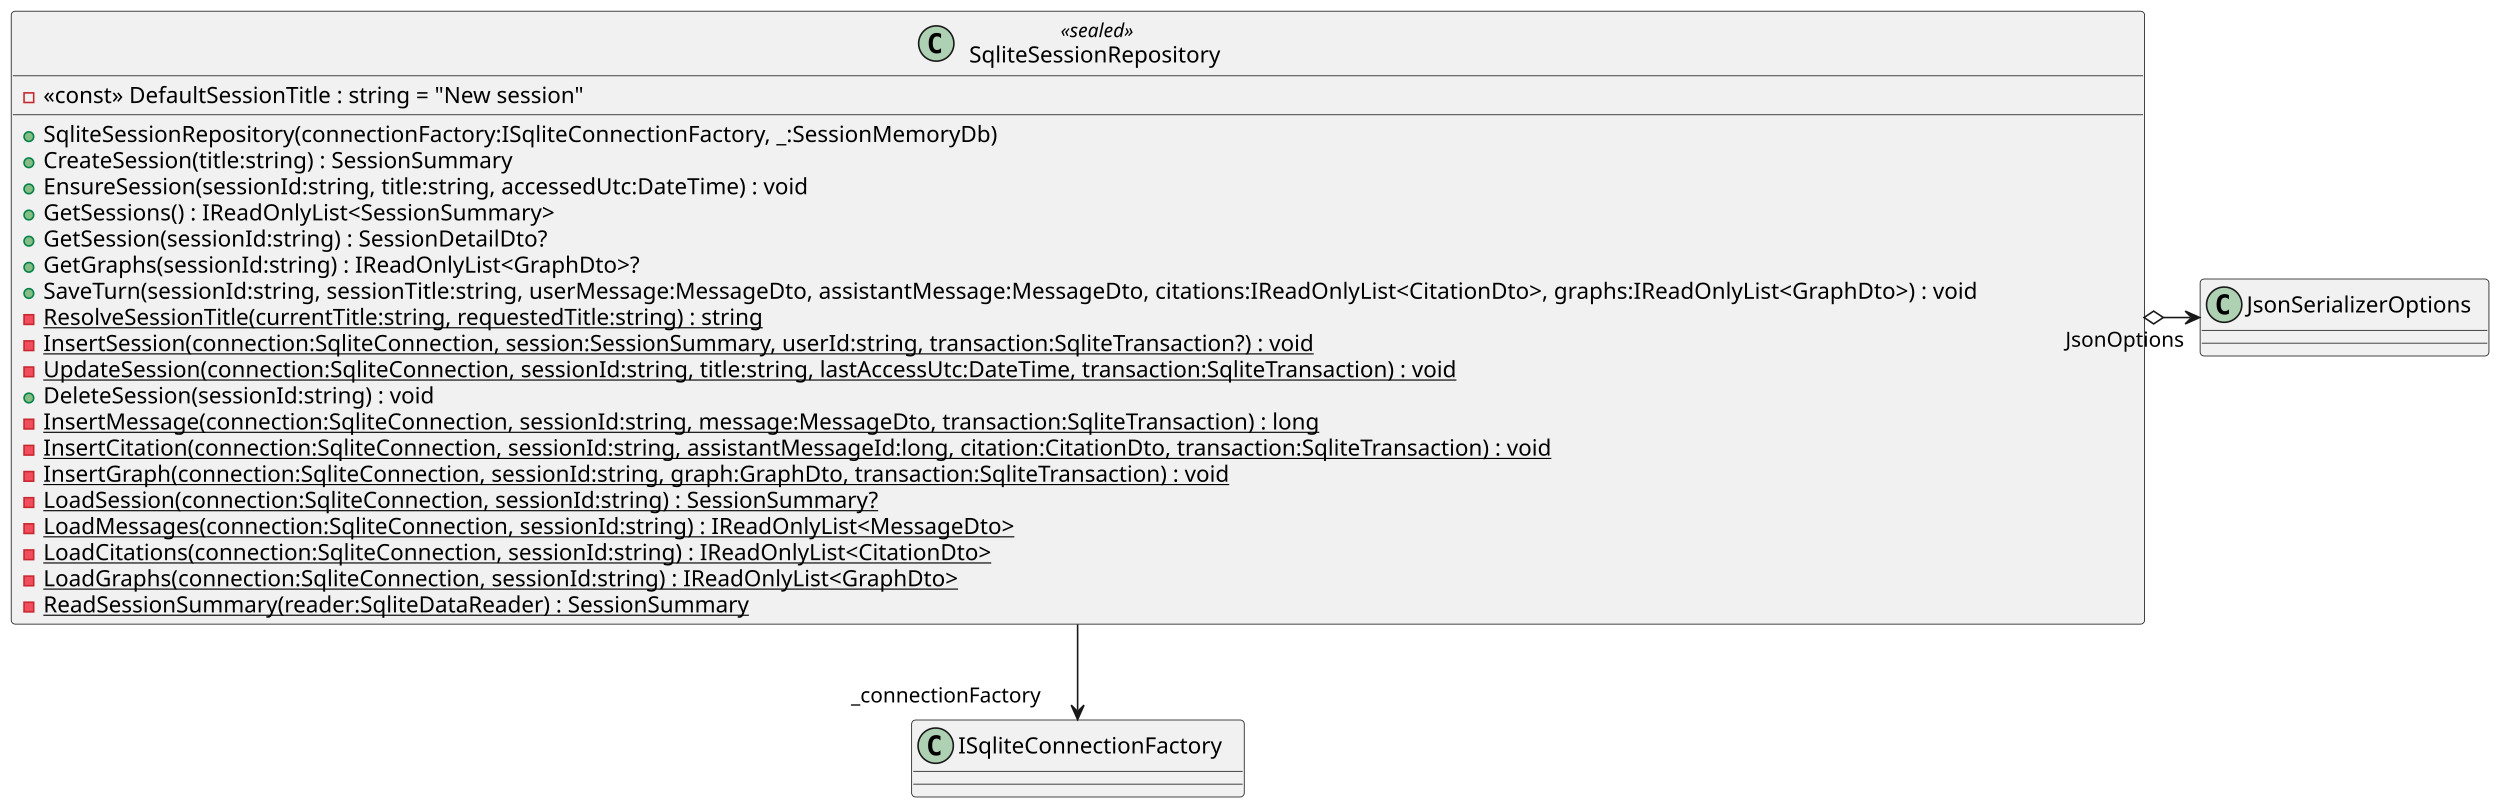
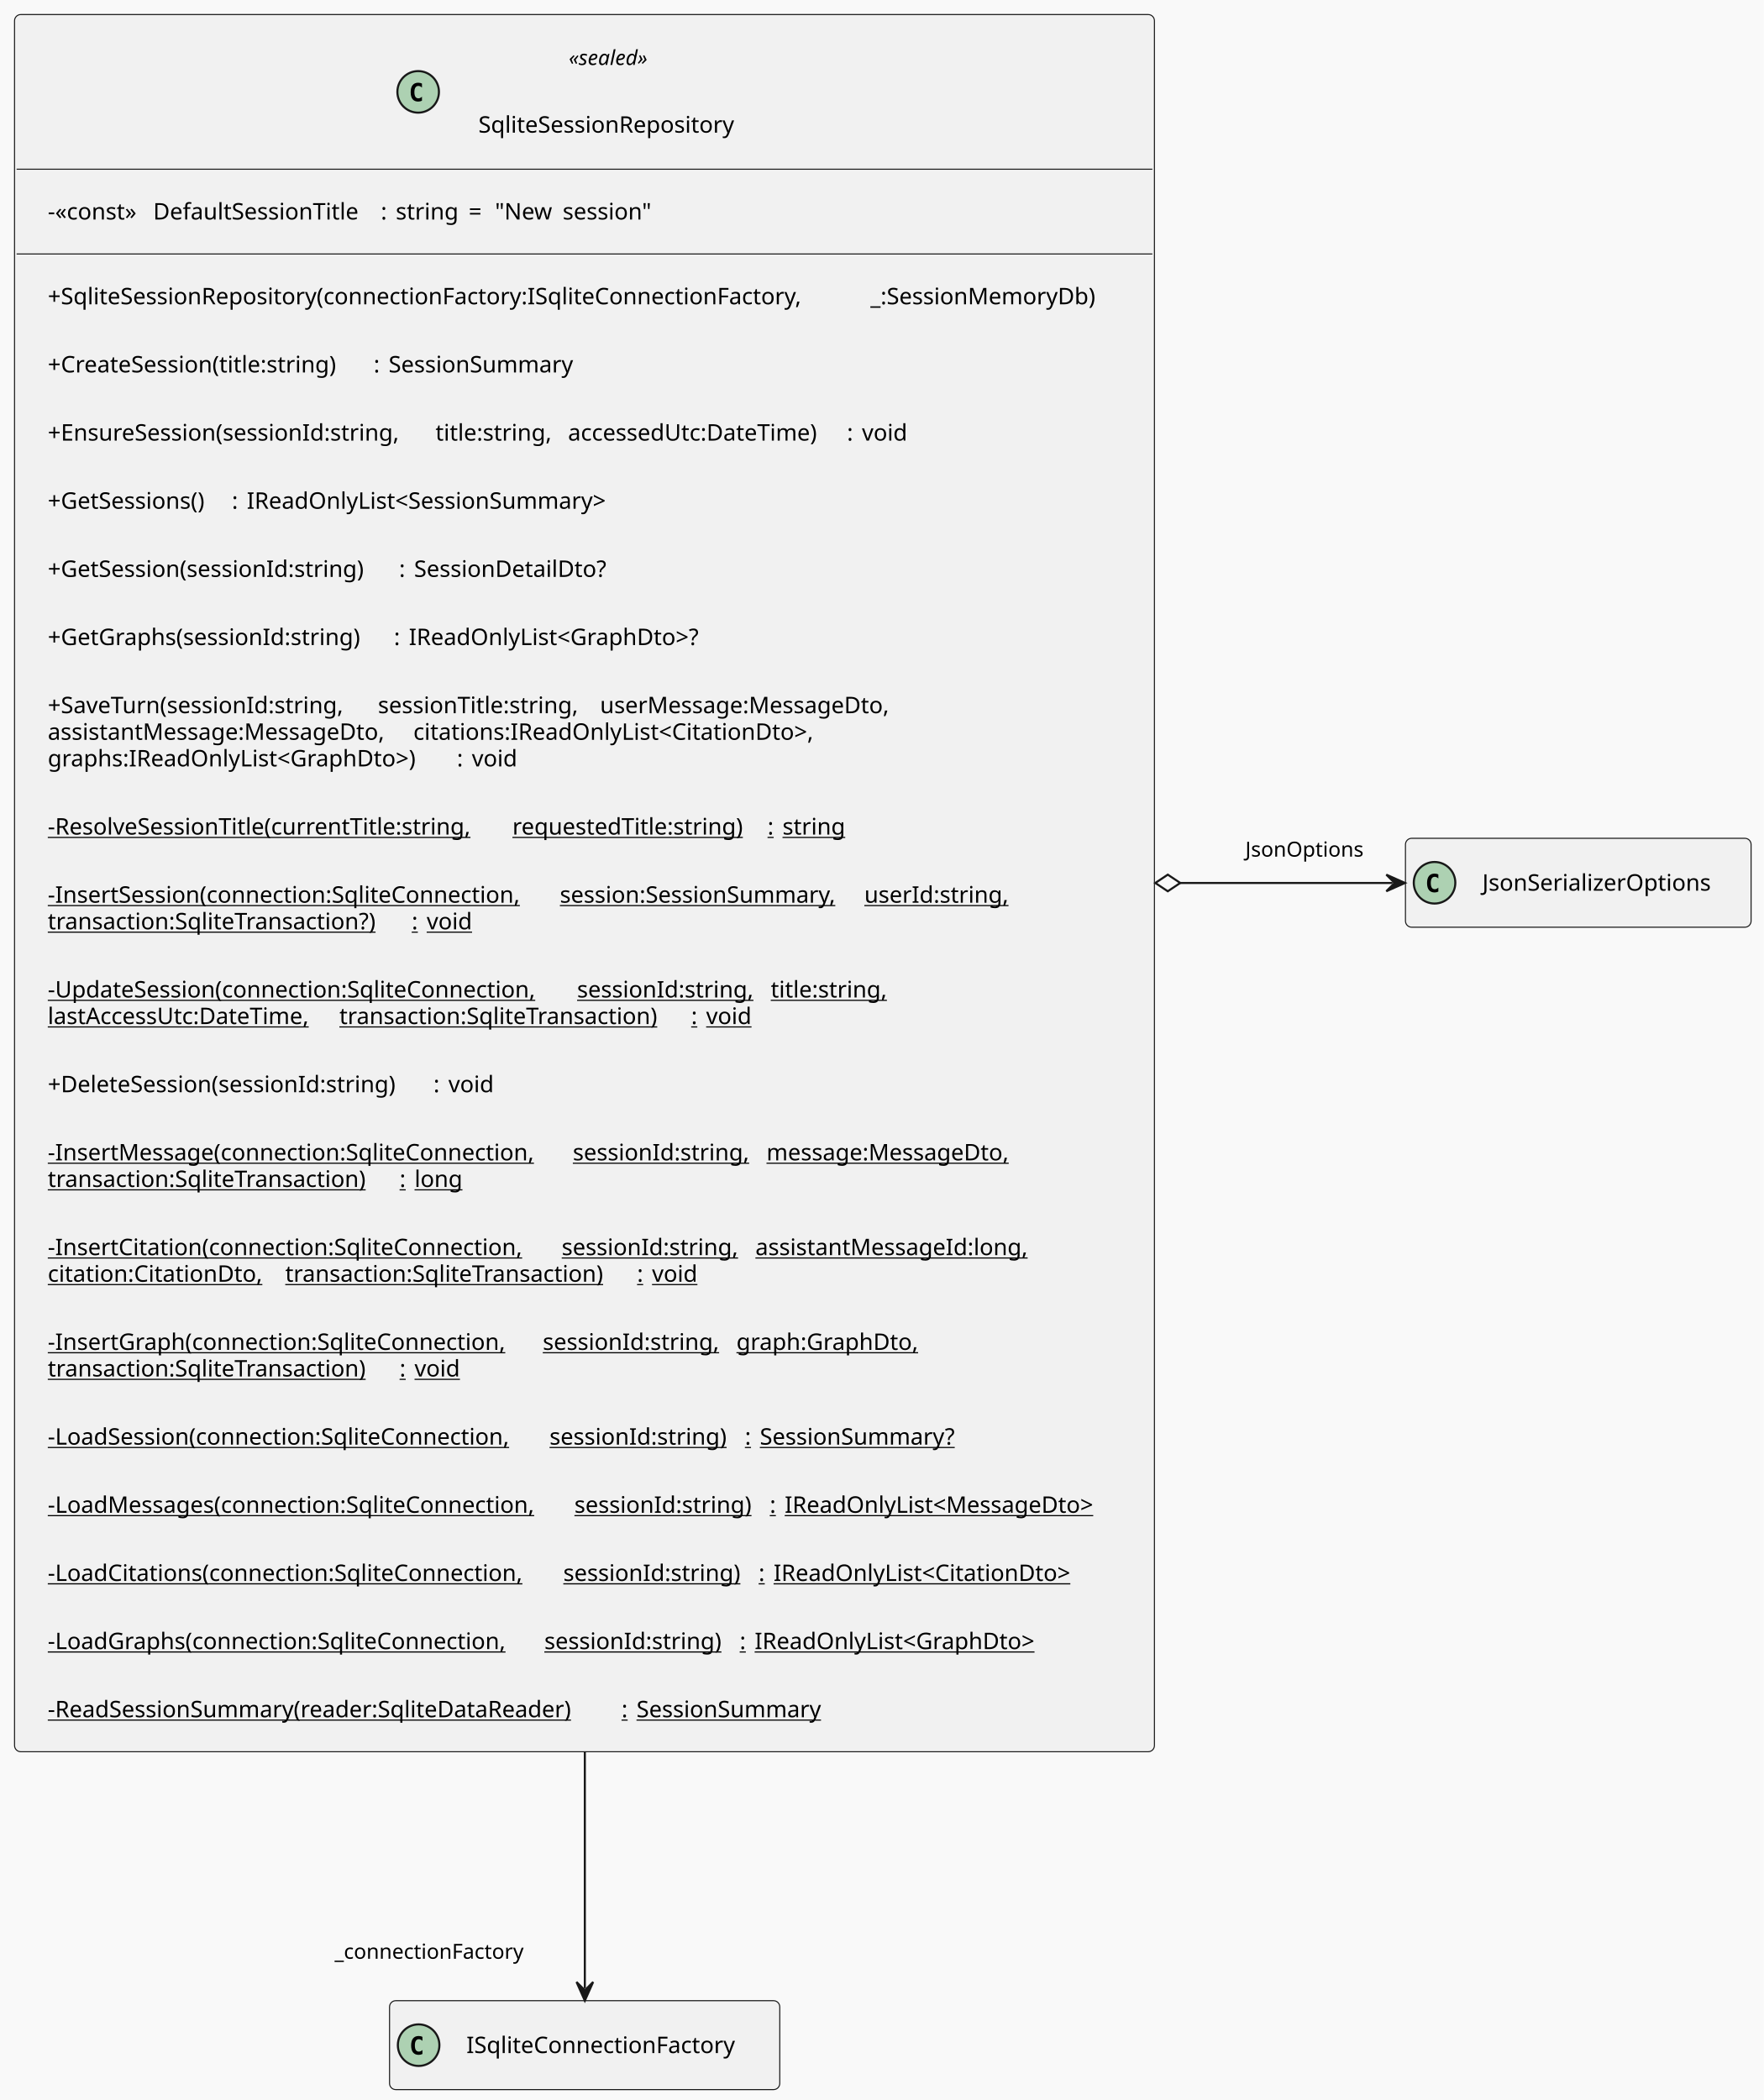
- <svg xmlns="http://www.w3.org/2000/svg" contentStyleType="text/css" data-diagram-type="CLASS" height="504px" preserveAspectRatio="none" style="width:1559px;height:504px;background:#FFFFFF;" version="1.1" viewBox="0 0 1559 504" width="1559px" zoomAndPan="magnify">
+ <svg xmlns="http://www.w3.org/2000/svg" contentStyleType="text/css" data-diagram-type="CLASS" height="768.148px" preserveAspectRatio="none" style="width:645px;height:768px;background:#F9F9F9;" version="1.1" viewBox="0 0 645 768" width="645.062px" zoomAndPan="magnify">
  <defs />
  <g>
-     <g class="entity" data-qualified-name="SqliteSessionRepository" data-source-line="1" id="ent0002">
-       <rect fill="#F1F1F1" height="382.203" rx="2.5" ry="2.5" style="stroke:#181818;stroke-width:0.5;" width="1330.365" x="7" y="7" />
-       <ellipse cx="583.861" cy="27.133" fill="#ADD1B2" rx="11" ry="11" style="stroke:#181818;stroke-width:1;" />
-       <path d="M586.83,32.773 Q586.251,33.07 585.611,33.211 Q584.97,33.367 584.267,33.367 Q581.767,33.367 580.439,31.727 Q579.126,30.07 579.126,26.945 Q579.126,23.82 580.439,22.164 Q581.767,20.508 584.267,20.508 Q584.97,20.508 585.611,20.664 Q586.267,20.82 586.83,21.117 L586.83,23.836 Q586.205,23.258 585.611,22.992 Q585.017,22.711 584.392,22.711 Q583.048,22.711 582.361,23.789 Q581.673,24.852 581.673,26.945 Q581.673,29.039 582.361,30.117 Q583.048,31.18 584.392,31.18 Q585.017,31.18 585.611,30.914 Q586.205,30.633 586.83,30.055 L586.83,32.773 Z " fill="#000000" />
-       <text fill="#000000" font-family="sans-serif" font-size="12" font-style="italic" lengthAdjust="spacing" textLength="54.135" x="661.365" y="23.139">«sealed»</text>
-       <text fill="#000000" font-family="sans-serif" font-size="14" lengthAdjust="spacing" textLength="168.144" x="604.361" y="38.964">SqliteSessionRepository</text>
-       <line style="stroke:#181818;stroke-width:0.5;" x1="8" x2="1336.365" y1="47.266" y2="47.266" />
-       <g data-visibility-modifier="PRIVATE_FIELD">
-         <rect fill="none" height="6" style="stroke:#C82930;stroke-width:1;" width="6" x="15" y="57.914" />
-       </g>
-       <text fill="#000000" font-family="sans-serif" font-size="14" lengthAdjust="spacing" textLength="368.628" x="27" y="64.261">«const» DefaultSessionTitle : string = "New session"</text>
-       <line style="stroke:#181818;stroke-width:0.5;" x1="8" x2="1336.365" y1="71.562" y2="71.562" />
-       <g data-visibility-modifier="PUBLIC_METHOD">
-         <ellipse cx="18" cy="85.211" fill="#84BE84" rx="3" ry="3" style="stroke:#038048;stroke-width:1;" />
-       </g>
-       <text fill="#000000" font-family="sans-serif" font-size="14" lengthAdjust="spacing" textLength="639.406" x="27" y="88.558">SqliteSessionRepository(connectionFactory:ISqliteConnectionFactory, _:SessionMemoryDb)</text>
-       <g data-visibility-modifier="PUBLIC_METHOD">
-         <ellipse cx="18" cy="101.508" fill="#84BE84" rx="3" ry="3" style="stroke:#038048;stroke-width:1;" />
-       </g>
-       <text fill="#000000" font-family="sans-serif" font-size="14" lengthAdjust="spacing" textLength="318.131" x="27" y="104.855">CreateSession(title:string) : SessionSummary</text>
-       <g data-visibility-modifier="PUBLIC_METHOD">
-         <ellipse cx="18" cy="117.805" fill="#84BE84" rx="3" ry="3" style="stroke:#038048;stroke-width:1;" />
-       </g>
-       <text fill="#000000" font-family="sans-serif" font-size="14" lengthAdjust="spacing" textLength="516.64" x="27" y="121.151">EnsureSession(sessionId:string, title:string, accessedUtc:DateTime) : void</text>
-       <g data-visibility-modifier="PUBLIC_METHOD">
-         <ellipse cx="18" cy="134.102" fill="#84BE84" rx="3" ry="3" style="stroke:#038048;stroke-width:1;" />
-       </g>
-       <text fill="#000000" font-family="sans-serif" font-size="14" lengthAdjust="spacing" textLength="351.21" x="27" y="137.448">GetSessions() : IReadOnlyList&lt;SessionSummary&gt;</text>
-       <g data-visibility-modifier="PUBLIC_METHOD">
-         <ellipse cx="18" cy="150.398" fill="#84BE84" rx="3" ry="3" style="stroke:#038048;stroke-width:1;" />
-       </g>
-       <text fill="#000000" font-family="sans-serif" font-size="14" lengthAdjust="spacing" textLength="339.575" x="27" y="153.745">GetSession(sessionId:string) : SessionDetailDto?</text>
-       <g data-visibility-modifier="PUBLIC_METHOD">
-         <ellipse cx="18" cy="166.695" fill="#84BE84" rx="3" ry="3" style="stroke:#038048;stroke-width:1;" />
-       </g>
-       <text fill="#000000" font-family="sans-serif" font-size="14" lengthAdjust="spacing" textLength="404.619" x="27" y="170.042">GetGraphs(sessionId:string) : IReadOnlyList&lt;GraphDto&gt;?</text>
-       <g data-visibility-modifier="PUBLIC_METHOD">
-         <ellipse cx="18" cy="182.992" fill="#84BE84" rx="3" ry="3" style="stroke:#038048;stroke-width:1;" />
-       </g>
-       <text fill="#000000" font-family="sans-serif" font-size="14" lengthAdjust="spacing" textLength="1304.365" x="27" y="186.339">SaveTurn(sessionId:string, sessionTitle:string, userMessage:MessageDto, assistantMessage:MessageDto, citations:IReadOnlyList&lt;CitationDto&gt;, graphs:IReadOnlyList&lt;GraphDto&gt;) : void</text>
-       <g data-visibility-modifier="PRIVATE_METHOD">
-         <rect fill="#F24D5C" height="6" style="stroke:#C82930;stroke-width:1;" width="6" x="15" y="196.289" />
-       </g>
-       <text fill="#000000" font-family="sans-serif" font-size="14" lengthAdjust="spacing" text-decoration="underline" textLength="485.228" x="27" y="202.636">ResolveSessionTitle(currentTitle:string, requestedTitle:string) : string</text>
-       <g data-visibility-modifier="PRIVATE_METHOD">
-         <rect fill="#F24D5C" height="6" style="stroke:#C82930;stroke-width:1;" width="6" x="15" y="212.586" />
-       </g>
-       <text fill="#000000" font-family="sans-serif" font-size="14" lengthAdjust="spacing" text-decoration="underline" textLength="854.267" x="27" y="218.933">InsertSession(connection:SqliteConnection, session:SessionSummary, userId:string, transaction:SqliteTransaction?) : void</text>
-       <g data-visibility-modifier="PRIVATE_METHOD">
-         <rect fill="#F24D5C" height="6" style="stroke:#C82930;stroke-width:1;" width="6" x="15" y="228.883" />
-       </g>
-       <text fill="#000000" font-family="sans-serif" font-size="14" lengthAdjust="spacing" text-decoration="underline" textLength="951.966" x="27" y="235.23">UpdateSession(connection:SqliteConnection, sessionId:string, title:string, lastAccessUtc:DateTime, transaction:SqliteTransaction) : void</text>
-       <g data-visibility-modifier="PUBLIC_METHOD">
-         <ellipse cx="18" cy="248.18" fill="#84BE84" rx="3" ry="3" style="stroke:#038048;stroke-width:1;" />
-       </g>
-       <text fill="#000000" font-family="sans-serif" font-size="14" lengthAdjust="spacing" textLength="263.327" x="27" y="251.526">DeleteSession(sessionId:string) : void</text>
-       <g data-visibility-modifier="PRIVATE_METHOD">
-         <rect fill="#F24D5C" height="6" style="stroke:#C82930;stroke-width:1;" width="6" x="15" y="261.477" />
-       </g>
-       <text fill="#000000" font-family="sans-serif" font-size="14" lengthAdjust="spacing" text-decoration="underline" textLength="852.872" x="27" y="267.823">InsertMessage(connection:SqliteConnection, sessionId:string, message:MessageDto, transaction:SqliteTransaction) : long</text>
-       <g data-visibility-modifier="PRIVATE_METHOD">
-         <rect fill="#F24D5C" height="6" style="stroke:#C82930;stroke-width:1;" width="6" x="15" y="277.773" />
-       </g>
-       <text fill="#000000" font-family="sans-serif" font-size="14" lengthAdjust="spacing" text-decoration="underline" textLength="1009.21" x="27" y="284.12">InsertCitation(connection:SqliteConnection, sessionId:string, assistantMessageId:long, citation:CitationDto, transaction:SqliteTransaction) : void</text>
-       <g data-visibility-modifier="PRIVATE_METHOD">
-         <rect fill="#F24D5C" height="6" style="stroke:#C82930;stroke-width:1;" width="6" x="15" y="294.07" />
-       </g>
-       <text fill="#000000" font-family="sans-serif" font-size="14" lengthAdjust="spacing" text-decoration="underline" textLength="793.516" x="27" y="300.417">InsertGraph(connection:SqliteConnection, sessionId:string, graph:GraphDto, transaction:SqliteTransaction) : void</text>
-       <g data-visibility-modifier="PRIVATE_METHOD">
-         <rect fill="#F24D5C" height="6" style="stroke:#C82930;stroke-width:1;" width="6" x="15" y="310.367" />
-       </g>
-       <text fill="#000000" font-family="sans-serif" font-size="14" lengthAdjust="spacing" text-decoration="underline" textLength="559.658" x="27" y="316.714">LoadSession(connection:SqliteConnection, sessionId:string) : SessionSummary?</text>
-       <g data-visibility-modifier="PRIVATE_METHOD">
-         <rect fill="#F24D5C" height="6" style="stroke:#C82930;stroke-width:1;" width="6" x="15" y="326.664" />
-       </g>
-       <text fill="#000000" font-family="sans-serif" font-size="14" lengthAdjust="spacing" text-decoration="underline" textLength="652.524" x="27" y="333.011">LoadMessages(connection:SqliteConnection, sessionId:string) : IReadOnlyList&lt;MessageDto&gt;</text>
-       <g data-visibility-modifier="PRIVATE_METHOD">
-         <rect fill="#F24D5C" height="6" style="stroke:#C82930;stroke-width:1;" width="6" x="15" y="342.961" />
-       </g>
-       <text fill="#000000" font-family="sans-serif" font-size="14" lengthAdjust="spacing" text-decoration="underline" textLength="638.907" x="27" y="349.308">LoadCitations(connection:SqliteConnection, sessionId:string) : IReadOnlyList&lt;CitationDto&gt;</text>
-       <g data-visibility-modifier="PRIVATE_METHOD">
-         <rect fill="#F24D5C" height="6" style="stroke:#C82930;stroke-width:1;" width="6" x="15" y="359.258" />
-       </g>
-       <text fill="#000000" font-family="sans-serif" font-size="14" lengthAdjust="spacing" text-decoration="underline" textLength="615.692" x="27" y="365.604">LoadGraphs(connection:SqliteConnection, sessionId:string) : IReadOnlyList&lt;GraphDto&gt;</text>
-       <g data-visibility-modifier="PRIVATE_METHOD">
-         <rect fill="#F24D5C" height="6" style="stroke:#C82930;stroke-width:1;" width="6" x="15" y="375.555" />
-       </g>
-       <text fill="#000000" font-family="sans-serif" font-size="14" lengthAdjust="spacing" text-decoration="underline" textLength="476.67" x="27" y="381.901">ReadSessionSummary(reader:SqliteDataReader) : SessionSummary</text>
+     <rect fill="#F9F9F9" height="768.148" style="stroke:none;stroke-width:0.76;" width="645.062" x="0" y="0" />
+     <g class="entity" data-qualified-name="SqliteSessionRepository" data-source-line="20" id="ent0002">
+       <rect fill="#F1F1F1" height="635.316" rx="2.279" ry="2.279" style="stroke:#181818;stroke-width:0.38;" width="416.872" x="5.319" y="5.319" />
+       <ellipse cx="152.929" cy="33.6" fill="#ADD1B2" rx="7.598" ry="7.598" style="stroke:#181818;stroke-width:0.76;" />
+       <path d="M154.317,36.829 Q154.009,36.983 153.665,37.066 Q153.32,37.15 152.952,37.15 Q151.599,37.15 150.887,36.271 Q150.186,35.381 150.186,33.707 Q150.186,32.021 150.887,31.142 Q151.599,30.252 152.952,30.252 Q153.32,30.252 153.665,30.335 Q154.021,30.407 154.317,30.573 L154.317,32.033 Q153.985,31.724 153.665,31.582 Q153.344,31.427 153.012,31.427 Q152.287,31.427 151.919,32.009 Q151.551,32.579 151.551,33.707 Q151.551,34.823 151.919,35.393 Q152.287,35.962 153.012,35.962 Q153.344,35.962 153.665,35.82 Q153.985,35.678 154.317,35.369 L154.317,36.829 Z " fill="#000000" />
+       <text fill="#000000" font-family="sans-serif" font-size="7.598" font-style="italic" lengthAdjust="spacing" textLength="34.276" x="208.013" y="23.768">«sealed»</text>
+       <text fill="#000000" font-family="sans-serif" font-size="8.358" lengthAdjust="spacing" textLength="100.378" x="174.962" y="48.514">SqliteSessionRepository</text>
+       <line style="stroke:#181818;stroke-width:0.38;" x1="6.078" x2="421.431" y1="61.881" y2="61.881" />
+       <text fill="#000000" font-family="sans-serif" font-size="8.358" lengthAdjust="spacing" textLength="35.879" x="17.475" y="80.276">-«const»</text>
+       <text fill="#000000" font-family="sans-serif" font-size="8.358" lengthAdjust="spacing" textLength="2.657" x="53.355" y="80.276"> </text>
+       <text fill="#000000" font-family="sans-serif" font-size="8.358" lengthAdjust="spacing" textLength="80.594" x="56.011" y="80.276">DefaultSessionTitle</text>
+       <text fill="#000000" font-family="sans-serif" font-size="8.358" lengthAdjust="spacing" textLength="2.657" x="136.605" y="80.276"> </text>
+       <text fill="#000000" font-family="sans-serif" font-size="8.358" lengthAdjust="spacing" textLength="2.816" x="139.262" y="80.276">:</text>
+       <text fill="#000000" font-family="sans-serif" font-size="8.358" lengthAdjust="spacing" textLength="2.657" x="142.077" y="80.276"> </text>
+       <text fill="#000000" font-family="sans-serif" font-size="8.358" lengthAdjust="spacing" textLength="23.992" x="144.734" y="80.276">string</text>
+       <text fill="#000000" font-family="sans-serif" font-size="8.358" lengthAdjust="spacing" textLength="2.657" x="168.726" y="80.276"> </text>
+       <text fill="#000000" font-family="sans-serif" font-size="8.358" lengthAdjust="spacing" textLength="7.003" x="171.382" y="80.276">=</text>
+       <text fill="#000000" font-family="sans-serif" font-size="8.358" lengthAdjust="spacing" textLength="2.657" x="178.385" y="80.276"> </text>
+       <text fill="#000000" font-family="sans-serif" font-size="8.358" lengthAdjust="spacing" textLength="22.074" x="181.042" y="80.276">"New</text>
+       <text fill="#000000" font-family="sans-serif" font-size="8.358" lengthAdjust="spacing" textLength="2.657" x="203.116" y="80.276"> </text>
+       <text fill="#000000" font-family="sans-serif" font-size="8.358" lengthAdjust="spacing" textLength="34.782" x="205.772" y="80.276">session"</text>
+       <line style="stroke:#181818;stroke-width:0.38;" x1="6.078" x2="421.431" y1="92.884" y2="92.884" />
+       <text fill="#000000" font-family="sans-serif" font-size="8.358" lengthAdjust="spacing" textLength="298.184" x="17.475" y="111.279">+SqliteSessionRepository(connectionFactory:ISqliteConnectionFactory,</text>
+       <text fill="#000000" font-family="sans-serif" font-size="8.358" lengthAdjust="spacing" textLength="2.657" x="315.659" y="111.279"> </text>
+       <text fill="#000000" font-family="sans-serif" font-size="8.358" lengthAdjust="spacing" textLength="87.874" x="318.316" y="111.279">_:SessionMemoryDb)</text>
+       <text fill="#000000" font-family="sans-serif" font-size="8.358" lengthAdjust="spacing" textLength="116.514" x="17.475" y="136.204">+CreateSession(title:string)</text>
+       <text fill="#000000" font-family="sans-serif" font-size="8.358" lengthAdjust="spacing" textLength="2.657" x="133.989" y="136.204"> </text>
+       <text fill="#000000" font-family="sans-serif" font-size="8.358" lengthAdjust="spacing" textLength="2.816" x="136.646" y="136.204">:</text>
+       <text fill="#000000" font-family="sans-serif" font-size="8.358" lengthAdjust="spacing" textLength="2.657" x="139.462" y="136.204"> </text>
+       <text fill="#000000" font-family="sans-serif" font-size="8.358" lengthAdjust="spacing" textLength="72.277" x="142.118" y="136.204">SessionSummary</text>
+       <text fill="#000000" font-family="sans-serif" font-size="8.358" lengthAdjust="spacing" textLength="139.13" x="17.475" y="161.129">+EnsureSession(sessionId:string,</text>
+       <text fill="#000000" font-family="sans-serif" font-size="8.358" lengthAdjust="spacing" textLength="2.657" x="156.606" y="161.129"> </text>
+       <text fill="#000000" font-family="sans-serif" font-size="8.358" lengthAdjust="spacing" textLength="45.804" x="159.262" y="161.129">title:string,</text>
+       <text fill="#000000" font-family="sans-serif" font-size="8.358" lengthAdjust="spacing" textLength="2.657" x="205.066" y="161.129"> </text>
+       <text fill="#000000" font-family="sans-serif" font-size="8.358" lengthAdjust="spacing" textLength="99.362" x="207.723" y="161.129">accessedUtc:DateTime)</text>
+       <text fill="#000000" font-family="sans-serif" font-size="8.358" lengthAdjust="spacing" textLength="2.657" x="307.085" y="161.129"> </text>
+       <text fill="#000000" font-family="sans-serif" font-size="8.358" lengthAdjust="spacing" textLength="2.816" x="309.742" y="161.129">:</text>
+       <text fill="#000000" font-family="sans-serif" font-size="8.358" lengthAdjust="spacing" textLength="2.657" x="312.557" y="161.129"> </text>
+       <text fill="#000000" font-family="sans-serif" font-size="8.358" lengthAdjust="spacing" textLength="17.687" x="315.214" y="161.129">void</text>
+       <text fill="#000000" font-family="sans-serif" font-size="8.358" lengthAdjust="spacing" textLength="64.662" x="17.475" y="186.053">+GetSessions()</text>
+       <text fill="#000000" font-family="sans-serif" font-size="8.358" lengthAdjust="spacing" textLength="2.657" x="82.137" y="186.053"> </text>
+       <text fill="#000000" font-family="sans-serif" font-size="8.358" lengthAdjust="spacing" textLength="2.816" x="84.794" y="186.053">:</text>
+       <text fill="#000000" font-family="sans-serif" font-size="8.358" lengthAdjust="spacing" textLength="2.657" x="87.61" y="186.053"> </text>
+       <text fill="#000000" font-family="sans-serif" font-size="8.358" lengthAdjust="spacing" textLength="143.876" x="90.266" y="186.053">IReadOnlyList&lt;SessionSummary&gt;</text>
+       <text fill="#000000" font-family="sans-serif" font-size="8.358" lengthAdjust="spacing" textLength="125.823" x="17.475" y="210.978">+GetSession(sessionId:string)</text>
+       <text fill="#000000" font-family="sans-serif" font-size="8.358" lengthAdjust="spacing" textLength="2.657" x="143.298" y="210.978"> </text>
+       <text fill="#000000" font-family="sans-serif" font-size="8.358" lengthAdjust="spacing" textLength="2.816" x="145.954" y="210.978">:</text>
+       <text fill="#000000" font-family="sans-serif" font-size="8.358" lengthAdjust="spacing" textLength="2.657" x="148.77" y="210.978"> </text>
+       <text fill="#000000" font-family="sans-serif" font-size="8.358" lengthAdjust="spacing" textLength="75.77" x="151.427" y="210.978">SessionDetailDto?</text>
+       <text fill="#000000" font-family="sans-serif" font-size="8.358" lengthAdjust="spacing" textLength="123.925" x="17.475" y="235.903">+GetGraphs(sessionId:string)</text>
+       <text fill="#000000" font-family="sans-serif" font-size="8.358" lengthAdjust="spacing" textLength="2.657" x="141.4" y="235.903"> </text>
+       <text fill="#000000" font-family="sans-serif" font-size="8.358" lengthAdjust="spacing" textLength="2.816" x="144.057" y="235.903">:</text>
+       <text fill="#000000" font-family="sans-serif" font-size="8.358" lengthAdjust="spacing" textLength="2.657" x="146.873" y="235.903"> </text>
+       <text fill="#000000" font-family="sans-serif" font-size="8.358" lengthAdjust="spacing" textLength="116.498" x="149.529" y="235.903">IReadOnlyList&lt;GraphDto&gt;?</text>
+       <text fill="#000000" font-family="sans-serif" font-size="8.358" lengthAdjust="spacing" textLength="118.085" x="17.475" y="260.827">+SaveTurn(sessionId:string,</text>
+       <text fill="#000000" font-family="sans-serif" font-size="8.358" lengthAdjust="spacing" textLength="2.657" x="135.56" y="260.827"> </text>
+       <text fill="#000000" font-family="sans-serif" font-size="8.358" lengthAdjust="spacing" textLength="78.57" x="138.217" y="260.827">sessionTitle:string,</text>
+       <text fill="#000000" font-family="sans-serif" font-size="8.358" lengthAdjust="spacing" textLength="2.657" x="216.787" y="260.827"> </text>
+       <text fill="#000000" font-family="sans-serif" font-size="8.358" lengthAdjust="spacing" textLength="111.788" x="219.443" y="260.827">userMessage:MessageDto,</text>
+       <text fill="#000000" font-family="sans-serif" font-size="8.358" lengthAdjust="spacing" textLength="131.038" x="17.475" y="270.556">assistantMessage:MessageDto,</text>
+       <text fill="#000000" font-family="sans-serif" font-size="8.358" lengthAdjust="spacing" textLength="2.657" x="148.513" y="270.556"> </text>
+       <text fill="#000000" font-family="sans-serif" font-size="8.358" lengthAdjust="spacing" textLength="160.143" x="151.17" y="270.556">citations:IReadOnlyList&lt;CitationDto&gt;,</text>
+       <text fill="#000000" font-family="sans-serif" font-size="8.358" lengthAdjust="spacing" textLength="146.958" x="17.475" y="280.285">graphs:IReadOnlyList&lt;GraphDto&gt;)</text>
+       <text fill="#000000" font-family="sans-serif" font-size="8.358" lengthAdjust="spacing" textLength="2.657" x="164.433" y="280.285"> </text>
+       <text fill="#000000" font-family="sans-serif" font-size="8.358" lengthAdjust="spacing" textLength="2.816" x="167.089" y="280.285">:</text>
+       <text fill="#000000" font-family="sans-serif" font-size="8.358" lengthAdjust="spacing" textLength="2.657" x="169.905" y="280.285"> </text>
+       <text fill="#000000" font-family="sans-serif" font-size="8.358" lengthAdjust="spacing" textLength="17.687" x="172.562" y="280.285">void</text>
+       <text fill="#000000" font-family="sans-serif" font-size="8.358" lengthAdjust="spacing" text-decoration="underline" textLength="167.272" x="17.475" y="305.21">-ResolveSessionTitle(currentTitle:string,</text>
+       <text fill="#000000" font-family="sans-serif" font-size="8.358" lengthAdjust="spacing" text-decoration="underline" textLength="2.657" x="184.748" y="305.21"> </text>
+       <text fill="#000000" font-family="sans-serif" font-size="8.358" lengthAdjust="spacing" text-decoration="underline" textLength="90.637" x="187.404" y="305.21">requestedTitle:string)</text>
+       <text fill="#000000" font-family="sans-serif" font-size="8.358" lengthAdjust="spacing" text-decoration="underline" textLength="2.657" x="278.041" y="305.21"> </text>
+       <text fill="#000000" font-family="sans-serif" font-size="8.358" lengthAdjust="spacing" text-decoration="underline" textLength="2.816" x="280.698" y="305.21">:</text>
+       <text fill="#000000" font-family="sans-serif" font-size="8.358" lengthAdjust="spacing" text-decoration="underline" textLength="2.657" x="283.514" y="305.21"> </text>
+       <text fill="#000000" font-family="sans-serif" font-size="8.358" lengthAdjust="spacing" text-decoration="underline" textLength="23.992" x="286.17" y="305.21">string</text>
+       <text fill="#000000" font-family="sans-serif" font-size="8.358" lengthAdjust="spacing" text-decoration="underline" textLength="184.62" x="17.475" y="330.135">-InsertSession(connection:SqliteConnection,</text>
+       <text fill="#000000" font-family="sans-serif" font-size="8.358" lengthAdjust="spacing" text-decoration="underline" textLength="2.657" x="202.095" y="330.135"> </text>
+       <text fill="#000000" font-family="sans-serif" font-size="8.358" lengthAdjust="spacing" text-decoration="underline" textLength="108.687" x="204.752" y="330.135">session:SessionSummary,</text>
+       <text fill="#000000" font-family="sans-serif" font-size="8.358" lengthAdjust="spacing" text-decoration="underline" textLength="2.657" x="313.439" y="330.135"> </text>
+       <text fill="#000000" font-family="sans-serif" font-size="8.358" lengthAdjust="spacing" text-decoration="underline" textLength="55.464" x="316.096" y="330.135">userId:string,</text>
+       <text fill="#000000" font-family="sans-serif" font-size="8.358" lengthAdjust="spacing" text-decoration="underline" textLength="130.438" x="17.475" y="339.863">transaction:SqliteTransaction?)</text>
+       <text fill="#000000" font-family="sans-serif" font-size="8.358" lengthAdjust="spacing" text-decoration="underline" textLength="2.657" x="147.913" y="339.863"> </text>
+       <text fill="#000000" font-family="sans-serif" font-size="8.358" lengthAdjust="spacing" text-decoration="underline" textLength="2.816" x="150.57" y="339.863">:</text>
+       <text fill="#000000" font-family="sans-serif" font-size="8.358" lengthAdjust="spacing" text-decoration="underline" textLength="2.657" x="153.386" y="339.863"> </text>
+       <text fill="#000000" font-family="sans-serif" font-size="8.358" lengthAdjust="spacing" text-decoration="underline" textLength="17.687" x="156.042" y="339.863">void</text>
+       <text fill="#000000" font-family="sans-serif" font-size="8.358" lengthAdjust="spacing" text-decoration="underline" textLength="190.917" x="17.475" y="364.788">-UpdateSession(connection:SqliteConnection,</text>
+       <text fill="#000000" font-family="sans-serif" font-size="8.358" lengthAdjust="spacing" text-decoration="underline" textLength="2.657" x="208.392" y="364.788"> </text>
+       <text fill="#000000" font-family="sans-serif" font-size="8.358" lengthAdjust="spacing" text-decoration="underline" textLength="68.172" x="211.049" y="364.788">sessionId:string,</text>
+       <text fill="#000000" font-family="sans-serif" font-size="8.358" lengthAdjust="spacing" text-decoration="underline" textLength="2.657" x="279.221" y="364.788"> </text>
+       <text fill="#000000" font-family="sans-serif" font-size="8.358" lengthAdjust="spacing" text-decoration="underline" textLength="45.804" x="281.877" y="364.788">title:string,</text>
+       <text fill="#000000" font-family="sans-serif" font-size="8.358" lengthAdjust="spacing" text-decoration="underline" textLength="103.981" x="17.475" y="374.517">lastAccessUtc:DateTime,</text>
+       <text fill="#000000" font-family="sans-serif" font-size="8.358" lengthAdjust="spacing" text-decoration="underline" textLength="2.657" x="121.457" y="374.517"> </text>
+       <text fill="#000000" font-family="sans-serif" font-size="8.358" lengthAdjust="spacing" text-decoration="underline" textLength="126.002" x="124.113" y="374.517">transaction:SqliteTransaction)</text>
+       <text fill="#000000" font-family="sans-serif" font-size="8.358" lengthAdjust="spacing" text-decoration="underline" textLength="2.657" x="250.115" y="374.517"> </text>
+       <text fill="#000000" font-family="sans-serif" font-size="8.358" lengthAdjust="spacing" text-decoration="underline" textLength="2.816" x="252.772" y="374.517">:</text>
+       <text fill="#000000" font-family="sans-serif" font-size="8.358" lengthAdjust="spacing" text-decoration="underline" textLength="2.657" x="255.588" y="374.517"> </text>
+       <text fill="#000000" font-family="sans-serif" font-size="8.358" lengthAdjust="spacing" text-decoration="underline" textLength="17.687" x="258.245" y="374.517">void</text>
+       <text fill="#000000" font-family="sans-serif" font-size="8.358" lengthAdjust="spacing" textLength="138.388" x="17.475" y="399.442">+DeleteSession(sessionId:string)</text>
+       <text fill="#000000" font-family="sans-serif" font-size="8.358" lengthAdjust="spacing" textLength="2.657" x="155.863" y="399.442"> </text>
+       <text fill="#000000" font-family="sans-serif" font-size="8.358" lengthAdjust="spacing" textLength="2.816" x="158.519" y="399.442">:</text>
+       <text fill="#000000" font-family="sans-serif" font-size="8.358" lengthAdjust="spacing" textLength="2.657" x="161.335" y="399.442"> </text>
+       <text fill="#000000" font-family="sans-serif" font-size="8.358" lengthAdjust="spacing" textLength="17.687" x="163.992" y="399.442">void</text>
+       <text fill="#000000" font-family="sans-serif" font-size="8.358" lengthAdjust="spacing" text-decoration="underline" textLength="189.362" x="17.475" y="424.366">-InsertMessage(connection:SqliteConnection,</text>
+       <text fill="#000000" font-family="sans-serif" font-size="8.358" lengthAdjust="spacing" text-decoration="underline" textLength="2.657" x="206.837" y="424.366"> </text>
+       <text fill="#000000" font-family="sans-serif" font-size="8.358" lengthAdjust="spacing" text-decoration="underline" textLength="68.172" x="209.494" y="424.366">sessionId:string,</text>
+       <text fill="#000000" font-family="sans-serif" font-size="8.358" lengthAdjust="spacing" text-decoration="underline" textLength="2.657" x="277.666" y="424.366"> </text>
+       <text fill="#000000" font-family="sans-serif" font-size="8.358" lengthAdjust="spacing" text-decoration="underline" textLength="94.489" x="280.322" y="424.366">message:MessageDto,</text>
+       <text fill="#000000" font-family="sans-serif" font-size="8.358" lengthAdjust="spacing" text-decoration="underline" textLength="126.002" x="17.475" y="434.095">transaction:SqliteTransaction)</text>
+       <text fill="#000000" font-family="sans-serif" font-size="8.358" lengthAdjust="spacing" text-decoration="underline" textLength="2.657" x="143.477" y="434.095"> </text>
+       <text fill="#000000" font-family="sans-serif" font-size="8.358" lengthAdjust="spacing" text-decoration="underline" textLength="2.816" x="146.134" y="434.095">:</text>
+       <text fill="#000000" font-family="sans-serif" font-size="8.358" lengthAdjust="spacing" text-decoration="underline" textLength="2.657" x="148.95" y="434.095"> </text>
+       <text fill="#000000" font-family="sans-serif" font-size="8.358" lengthAdjust="spacing" text-decoration="underline" textLength="18.038" x="151.606" y="434.095">long</text>
+       <text fill="#000000" font-family="sans-serif" font-size="8.358" lengthAdjust="spacing" text-decoration="underline" textLength="185.298" x="17.475" y="459.02">-InsertCitation(connection:SqliteConnection,</text>
+       <text fill="#000000" font-family="sans-serif" font-size="8.358" lengthAdjust="spacing" text-decoration="underline" textLength="2.657" x="202.773" y="459.02"> </text>
+       <text fill="#000000" font-family="sans-serif" font-size="8.358" lengthAdjust="spacing" text-decoration="underline" textLength="68.172" x="205.429" y="459.02">sessionId:string,</text>
+       <text fill="#000000" font-family="sans-serif" font-size="8.358" lengthAdjust="spacing" text-decoration="underline" textLength="2.657" x="273.601" y="459.02"> </text>
+       <text fill="#000000" font-family="sans-serif" font-size="8.358" lengthAdjust="spacing" text-decoration="underline" textLength="105.389" x="276.258" y="459.02">assistantMessageId:long,</text>
+       <text fill="#000000" font-family="sans-serif" font-size="8.358" lengthAdjust="spacing" text-decoration="underline" textLength="84.189" x="17.475" y="468.749">citation:CitationDto,</text>
+       <text fill="#000000" font-family="sans-serif" font-size="8.358" lengthAdjust="spacing" text-decoration="underline" textLength="2.657" x="101.664" y="468.749"> </text>
+       <text fill="#000000" font-family="sans-serif" font-size="8.358" lengthAdjust="spacing" text-decoration="underline" textLength="126.002" x="104.321" y="468.749">transaction:SqliteTransaction)</text>
+       <text fill="#000000" font-family="sans-serif" font-size="8.358" lengthAdjust="spacing" text-decoration="underline" textLength="2.657" x="230.323" y="468.749"> </text>
+       <text fill="#000000" font-family="sans-serif" font-size="8.358" lengthAdjust="spacing" text-decoration="underline" textLength="2.816" x="232.98" y="468.749">:</text>
+       <text fill="#000000" font-family="sans-serif" font-size="8.358" lengthAdjust="spacing" text-decoration="underline" textLength="2.657" x="235.796" y="468.749"> </text>
+       <text fill="#000000" font-family="sans-serif" font-size="8.358" lengthAdjust="spacing" text-decoration="underline" textLength="17.687" x="238.452" y="468.749">void</text>
+       <text fill="#000000" font-family="sans-serif" font-size="8.358" lengthAdjust="spacing" text-decoration="underline" textLength="178.368" x="17.475" y="493.674">-InsertGraph(connection:SqliteConnection,</text>
+       <text fill="#000000" font-family="sans-serif" font-size="8.358" lengthAdjust="spacing" text-decoration="underline" textLength="2.657" x="195.844" y="493.674"> </text>
+       <text fill="#000000" font-family="sans-serif" font-size="8.358" lengthAdjust="spacing" text-decoration="underline" textLength="68.172" x="198.5" y="493.674">sessionId:string,</text>
+       <text fill="#000000" font-family="sans-serif" font-size="8.358" lengthAdjust="spacing" text-decoration="underline" textLength="2.657" x="266.672" y="493.674"> </text>
+       <text fill="#000000" font-family="sans-serif" font-size="8.358" lengthAdjust="spacing" text-decoration="underline" textLength="70.4" x="269.328" y="493.674">graph:GraphDto,</text>
+       <text fill="#000000" font-family="sans-serif" font-size="8.358" lengthAdjust="spacing" text-decoration="underline" textLength="126.002" x="17.475" y="503.402">transaction:SqliteTransaction)</text>
+       <text fill="#000000" font-family="sans-serif" font-size="8.358" lengthAdjust="spacing" text-decoration="underline" textLength="2.657" x="143.477" y="503.402"> </text>
+       <text fill="#000000" font-family="sans-serif" font-size="8.358" lengthAdjust="spacing" text-decoration="underline" textLength="2.816" x="146.134" y="503.402">:</text>
+       <text fill="#000000" font-family="sans-serif" font-size="8.358" lengthAdjust="spacing" text-decoration="underline" textLength="2.657" x="148.95" y="503.402"> </text>
+       <text fill="#000000" font-family="sans-serif" font-size="8.358" lengthAdjust="spacing" text-decoration="underline" textLength="17.687" x="151.606" y="503.402">void</text>
+       <text fill="#000000" font-family="sans-serif" font-size="8.358" lengthAdjust="spacing" text-decoration="underline" textLength="180.845" x="17.475" y="528.327">-LoadSession(connection:SqliteConnection,</text>
+       <text fill="#000000" font-family="sans-serif" font-size="8.358" lengthAdjust="spacing" text-decoration="underline" textLength="2.657" x="198.321" y="528.327"> </text>
+       <text fill="#000000" font-family="sans-serif" font-size="8.358" lengthAdjust="spacing" text-decoration="underline" textLength="68.775" x="200.977" y="528.327">sessionId:string)</text>
+       <text fill="#000000" font-family="sans-serif" font-size="8.358" lengthAdjust="spacing" text-decoration="underline" textLength="2.657" x="269.753" y="528.327"> </text>
+       <text fill="#000000" font-family="sans-serif" font-size="8.358" lengthAdjust="spacing" text-decoration="underline" textLength="2.816" x="272.409" y="528.327">:</text>
+       <text fill="#000000" font-family="sans-serif" font-size="8.358" lengthAdjust="spacing" text-decoration="underline" textLength="2.657" x="275.225" y="528.327"> </text>
+       <text fill="#000000" font-family="sans-serif" font-size="8.358" lengthAdjust="spacing" text-decoration="underline" textLength="76.713" x="277.882" y="528.327">SessionSummary?</text>
+       <text fill="#000000" font-family="sans-serif" font-size="8.358" lengthAdjust="spacing" text-decoration="underline" textLength="189.942" x="17.475" y="553.252">-LoadMessages(connection:SqliteConnection,</text>
+       <text fill="#000000" font-family="sans-serif" font-size="8.358" lengthAdjust="spacing" text-decoration="underline" textLength="2.657" x="207.417" y="553.252"> </text>
+       <text fill="#000000" font-family="sans-serif" font-size="8.358" lengthAdjust="spacing" text-decoration="underline" textLength="68.775" x="210.074" y="553.252">sessionId:string)</text>
+       <text fill="#000000" font-family="sans-serif" font-size="8.358" lengthAdjust="spacing" text-decoration="underline" textLength="2.657" x="278.849" y="553.252"> </text>
+       <text fill="#000000" font-family="sans-serif" font-size="8.358" lengthAdjust="spacing" text-decoration="underline" textLength="2.816" x="281.506" y="553.252">:</text>
+       <text fill="#000000" font-family="sans-serif" font-size="8.358" lengthAdjust="spacing" text-decoration="underline" textLength="2.657" x="284.322" y="553.252"> </text>
+       <text fill="#000000" font-family="sans-serif" font-size="8.358" lengthAdjust="spacing" text-decoration="underline" textLength="123.056" x="286.978" y="553.252">IReadOnlyList&lt;MessageDto&gt;</text>
+       <text fill="#000000" font-family="sans-serif" font-size="8.358" lengthAdjust="spacing" text-decoration="underline" textLength="185.877" x="17.475" y="578.177">-LoadCitations(connection:SqliteConnection,</text>
+       <text fill="#000000" font-family="sans-serif" font-size="8.358" lengthAdjust="spacing" text-decoration="underline" textLength="2.657" x="203.352" y="578.177"> </text>
+       <text fill="#000000" font-family="sans-serif" font-size="8.358" lengthAdjust="spacing" text-decoration="underline" textLength="68.775" x="206.009" y="578.177">sessionId:string)</text>
+       <text fill="#000000" font-family="sans-serif" font-size="8.358" lengthAdjust="spacing" text-decoration="underline" textLength="2.657" x="274.784" y="578.177"> </text>
+       <text fill="#000000" font-family="sans-serif" font-size="8.358" lengthAdjust="spacing" text-decoration="underline" textLength="2.816" x="277.441" y="578.177">:</text>
+       <text fill="#000000" font-family="sans-serif" font-size="8.358" lengthAdjust="spacing" text-decoration="underline" textLength="2.657" x="280.257" y="578.177"> </text>
+       <text fill="#000000" font-family="sans-serif" font-size="8.358" lengthAdjust="spacing" text-decoration="underline" textLength="118.991" x="282.914" y="578.177">IReadOnlyList&lt;CitationDto&gt;</text>
+       <text fill="#000000" font-family="sans-serif" font-size="8.358" lengthAdjust="spacing" text-decoration="underline" textLength="178.948" x="17.475" y="603.101">-LoadGraphs(connection:SqliteConnection,</text>
+       <text fill="#000000" font-family="sans-serif" font-size="8.358" lengthAdjust="spacing" text-decoration="underline" textLength="2.657" x="196.423" y="603.101"> </text>
+       <text fill="#000000" font-family="sans-serif" font-size="8.358" lengthAdjust="spacing" text-decoration="underline" textLength="68.775" x="199.08" y="603.101">sessionId:string)</text>
+       <text fill="#000000" font-family="sans-serif" font-size="8.358" lengthAdjust="spacing" text-decoration="underline" textLength="2.657" x="267.855" y="603.101"> </text>
+       <text fill="#000000" font-family="sans-serif" font-size="8.358" lengthAdjust="spacing" text-decoration="underline" textLength="2.816" x="270.512" y="603.101">:</text>
+       <text fill="#000000" font-family="sans-serif" font-size="8.358" lengthAdjust="spacing" text-decoration="underline" textLength="2.657" x="273.328" y="603.101"> </text>
+       <text fill="#000000" font-family="sans-serif" font-size="8.358" lengthAdjust="spacing" text-decoration="underline" textLength="112.062" x="275.984" y="603.101">IReadOnlyList&lt;GraphDto&gt;</text>
+       <text fill="#000000" font-family="sans-serif" font-size="8.358" lengthAdjust="spacing" text-decoration="underline" textLength="207.171" x="17.475" y="628.026">-ReadSessionSummary(reader:SqliteDataReader)</text>
+       <text fill="#000000" font-family="sans-serif" font-size="8.358" lengthAdjust="spacing" text-decoration="underline" textLength="2.657" x="224.647" y="628.026"> </text>
+       <text fill="#000000" font-family="sans-serif" font-size="8.358" lengthAdjust="spacing" text-decoration="underline" textLength="2.816" x="227.303" y="628.026">:</text>
+       <text fill="#000000" font-family="sans-serif" font-size="8.358" lengthAdjust="spacing" text-decoration="underline" textLength="2.657" x="230.119" y="628.026"> </text>
+       <text fill="#000000" font-family="sans-serif" font-size="8.358" lengthAdjust="spacing" text-decoration="underline" textLength="72.277" x="232.776" y="628.026">SessionSummary</text>
    </g>
-     <g class="entity" data-qualified-name="JsonSerializerOptions" data-source-line="23" id="ent0003">
-       <rect fill="#F1F1F1" height="48" rx="2.5" ry="2.5" style="stroke:#181818;stroke-width:0.5;" width="180.101" x="1372" y="174" />
-       <ellipse cx="1387" cy="190" fill="#ADD1B2" rx="11" ry="11" style="stroke:#181818;stroke-width:1;" />
-       <path d="M1389.969,195.641 Q1389.391,195.938 1388.75,196.078 Q1388.109,196.234 1387.406,196.234 Q1384.906,196.234 1383.578,194.594 Q1382.266,192.938 1382.266,189.812 Q1382.266,186.688 1383.578,185.031 Q1384.906,183.375 1387.406,183.375 Q1388.109,183.375 1388.75,183.531 Q1389.406,183.688 1389.969,183.984 L1389.969,186.703 Q1389.344,186.125 1388.75,185.859 Q1388.156,185.578 1387.531,185.578 Q1386.188,185.578 1385.5,186.656 Q1384.812,187.719 1384.812,189.812 Q1384.812,191.906 1385.5,192.984 Q1386.188,194.047 1387.531,194.047 Q1388.156,194.047 1388.75,193.781 Q1389.344,193.5 1389.969,192.922 L1389.969,195.641 Z " fill="#000000" />
-       <text fill="#000000" font-family="sans-serif" font-size="14" lengthAdjust="spacing" textLength="148.101" x="1401" y="194.847">JsonSerializerOptions</text>
-       <line style="stroke:#181818;stroke-width:0.5;" x1="1373" x2="1551.101" y1="206" y2="206" />
-       <line style="stroke:#181818;stroke-width:0.5;" x1="1373" x2="1551.101" y1="214" y2="214" />
+     <g class="entity" data-qualified-name="JsonSerializerOptions" data-source-line="42" id="ent0003">
+       <rect fill="#F1F1F1" height="32.523" rx="2.279" ry="2.279" style="stroke:#181818;stroke-width:0.38;" width="126.402" x="513.998" y="306.575" />
+       <ellipse cx="524.635" cy="322.837" fill="#ADD1B2" rx="7.598" ry="7.598" style="stroke:#181818;stroke-width:0.76;" />
+       <path d="M526.024,326.066 Q525.716,326.22 525.371,326.303 Q525.027,326.387 524.659,326.387 Q523.306,326.387 522.593,325.508 Q521.893,324.618 521.893,322.944 Q521.893,321.258 522.593,320.379 Q523.306,319.489 524.659,319.489 Q525.027,319.489 525.371,319.572 Q525.728,319.643 526.024,319.81 L526.024,321.27 Q525.692,320.961 525.371,320.819 Q525.051,320.664 524.719,320.664 Q523.994,320.664 523.626,321.246 Q523.258,321.816 523.258,322.944 Q523.258,324.06 523.626,324.63 Q523.994,325.199 524.719,325.199 Q525.051,325.199 525.371,325.057 Q525.692,324.914 526.024,324.606 L526.024,326.066 Z " fill="#000000" />
+       <text fill="#000000" font-family="sans-serif" font-size="8.358" lengthAdjust="spacing" textLength="88.413" x="542.111" y="325.73">JsonSerializerOptions</text>
    </g>
-     <g class="entity" data-qualified-name="ISqliteConnectionFactory" data-source-line="24" id="ent0005">
-       <rect fill="#F1F1F1" height="48" rx="2.5" ry="2.5" style="stroke:#181818;stroke-width:0.5;" width="207.424" x="568.5" y="449" />
-       <ellipse cx="583.5" cy="465" fill="#ADD1B2" rx="11" ry="11" style="stroke:#181818;stroke-width:1;" />
-       <path d="M586.469,470.641 Q585.891,470.938 585.25,471.078 Q584.609,471.234 583.906,471.234 Q581.406,471.234 580.078,469.594 Q578.766,467.938 578.766,464.812 Q578.766,461.688 580.078,460.031 Q581.406,458.375 583.906,458.375 Q584.609,458.375 585.25,458.531 Q585.906,458.688 586.469,458.984 L586.469,461.703 Q585.844,461.125 585.25,460.859 Q584.656,460.578 584.031,460.578 Q582.688,460.578 582,461.656 Q581.312,462.719 581.312,464.812 Q581.312,466.906 582,467.984 Q582.688,469.047 584.031,469.047 Q584.656,469.047 585.25,468.781 Q585.844,468.5 586.469,467.922 L586.469,470.641 Z " fill="#000000" />
-       <text fill="#000000" font-family="sans-serif" font-size="14" lengthAdjust="spacing" textLength="175.424" x="597.5" y="469.847">ISqliteConnectionFactory</text>
-       <line style="stroke:#181818;stroke-width:0.5;" x1="569.5" x2="774.924" y1="481" y2="481" />
-       <line style="stroke:#181818;stroke-width:0.5;" x1="569.5" x2="774.924" y1="489" y2="489" />
+     <g class="entity" data-qualified-name="ISqliteConnectionFactory" data-source-line="43" id="ent0005">
+       <rect fill="#F1F1F1" height="32.523" rx="2.279" ry="2.279" style="stroke:#181818;stroke-width:0.38;" width="142.714" x="142.461" y="731.678" />
+       <ellipse cx="153.098" cy="747.94" fill="#ADD1B2" rx="7.598" ry="7.598" style="stroke:#181818;stroke-width:0.76;" />
+       <path d="M154.487,751.169 Q154.178,751.323 153.834,751.406 Q153.49,751.489 153.122,751.489 Q151.768,751.489 151.056,750.611 Q150.356,749.721 150.356,748.047 Q150.356,746.361 151.056,745.482 Q151.768,744.592 153.122,744.592 Q153.49,744.592 153.834,744.675 Q154.19,744.746 154.487,744.913 L154.487,746.373 Q154.154,746.064 153.834,745.922 Q153.513,745.767 153.181,745.767 Q152.457,745.767 152.089,746.349 Q151.721,746.919 151.721,748.047 Q151.721,749.163 152.089,749.732 Q152.457,750.302 153.181,750.302 Q153.513,750.302 153.834,750.16 Q154.154,750.017 154.487,749.709 L154.487,751.169 Z " fill="#000000" />
+       <text fill="#000000" font-family="sans-serif" font-size="8.358" lengthAdjust="spacing" textLength="104.724" x="170.573" y="750.833">ISqliteConnectionFactory</text>
    </g>
-     <g class="link" data-entity-1="ent0002" data-entity-2="ent0003" data-link-type="aggregation" data-source-line="23" id="lnk4">
-       <path codeLine="23" d="M1349.02,198 C1360.57,198 1354.13,198 1365.68,198" fill="none" id="SqliteSessionRepository-JsonSerializerOptions" style="stroke:#181818;stroke-width:1;" />
-       <polygon fill="none" points="1337.02,198,1343.02,202,1349.02,198,1343.02,194,1337.02,198" style="stroke:#181818;stroke-width:1;" />
-       <polygon fill="#181818" points="1371.68,198,1362.68,194,1366.68,198,1362.68,202,1371.68,198" style="stroke:#181818;stroke-width:1;" />
-       <text fill="#000000" font-family="sans-serif" font-size="13" lengthAdjust="spacing" textLength="76.959" x="1287.987" y="216.235">JsonOptions</text>
+     <g class="link" data-entity-1="ent0002" data-entity-2="ent0003" data-link-type="aggregation" data-source-line="42" id="lnk4">
+       <path codeLine="42" d="M431.63,322.911 C464.832,322.911 483.12,322.911 509.272,322.911" fill="none" id="SqliteSessionRepository-JsonSerializerOptions" style="stroke:#191919;stroke-width:0.76;" />
+       <polygon fill="none" points="422.512,322.911,427.071,325.95,431.63,322.911,427.071,319.872,422.512,322.911" style="stroke:#191919;stroke-width:0.76;" />
+       <polygon fill="#191919" points="513.831,322.911,506.993,319.872,510.032,322.911,506.993,325.95,513.831,322.911" style="stroke:#191919;stroke-width:0.76;" />
+       <text fill="#000000" font-family="sans-serif" font-size="7.598" lengthAdjust="spacing" textLength="44.979" x="455.428" y="313.274">JsonOptions</text>
    </g>
-     <g class="link" data-entity-1="ent0002" data-entity-2="ent0005" data-link-type="dependency" data-source-line="24" id="lnk6">
-       <path codeLine="24" d="M672,389.35 C672,412.83 672,427.77 672,442.71" fill="none" id="SqliteSessionRepository-to-ISqliteConnectionFactory" style="stroke:#181818;stroke-width:1;" />
-       <polygon fill="#181818" points="672,448.71,676,439.71,672,443.71,668,439.71,672,448.71" style="stroke:#181818;stroke-width:1;" />
-       <text fill="#000000" font-family="sans-serif" font-size="13" lengthAdjust="spacing" textLength="126.807" x="530.691" y="438.044">_connectionFactory</text>
+     <g class="link" data-entity-1="ent0002" data-entity-2="ent0005" data-link-type="dependency" data-source-line="43" id="lnk6">
+       <path codeLine="43" d="M213.881,640.739 C213.881,680.142 213.881,708.528 213.881,727.12" fill="none" id="SqliteSessionRepository-to-ISqliteConnectionFactory" style="stroke:#191919;stroke-width:0.76;" />
+       <polygon fill="#191919" points="213.881,731.678,216.92,724.84,213.881,727.88,210.842,724.84,213.881,731.678" style="stroke:#191919;stroke-width:0.76;" />
+       <text fill="#000000" font-family="sans-serif" font-size="7.598" lengthAdjust="spacing" textLength="74.113" x="122.367" y="716.348">_connectionFactory</text>
    </g>
  </g>
</svg>
